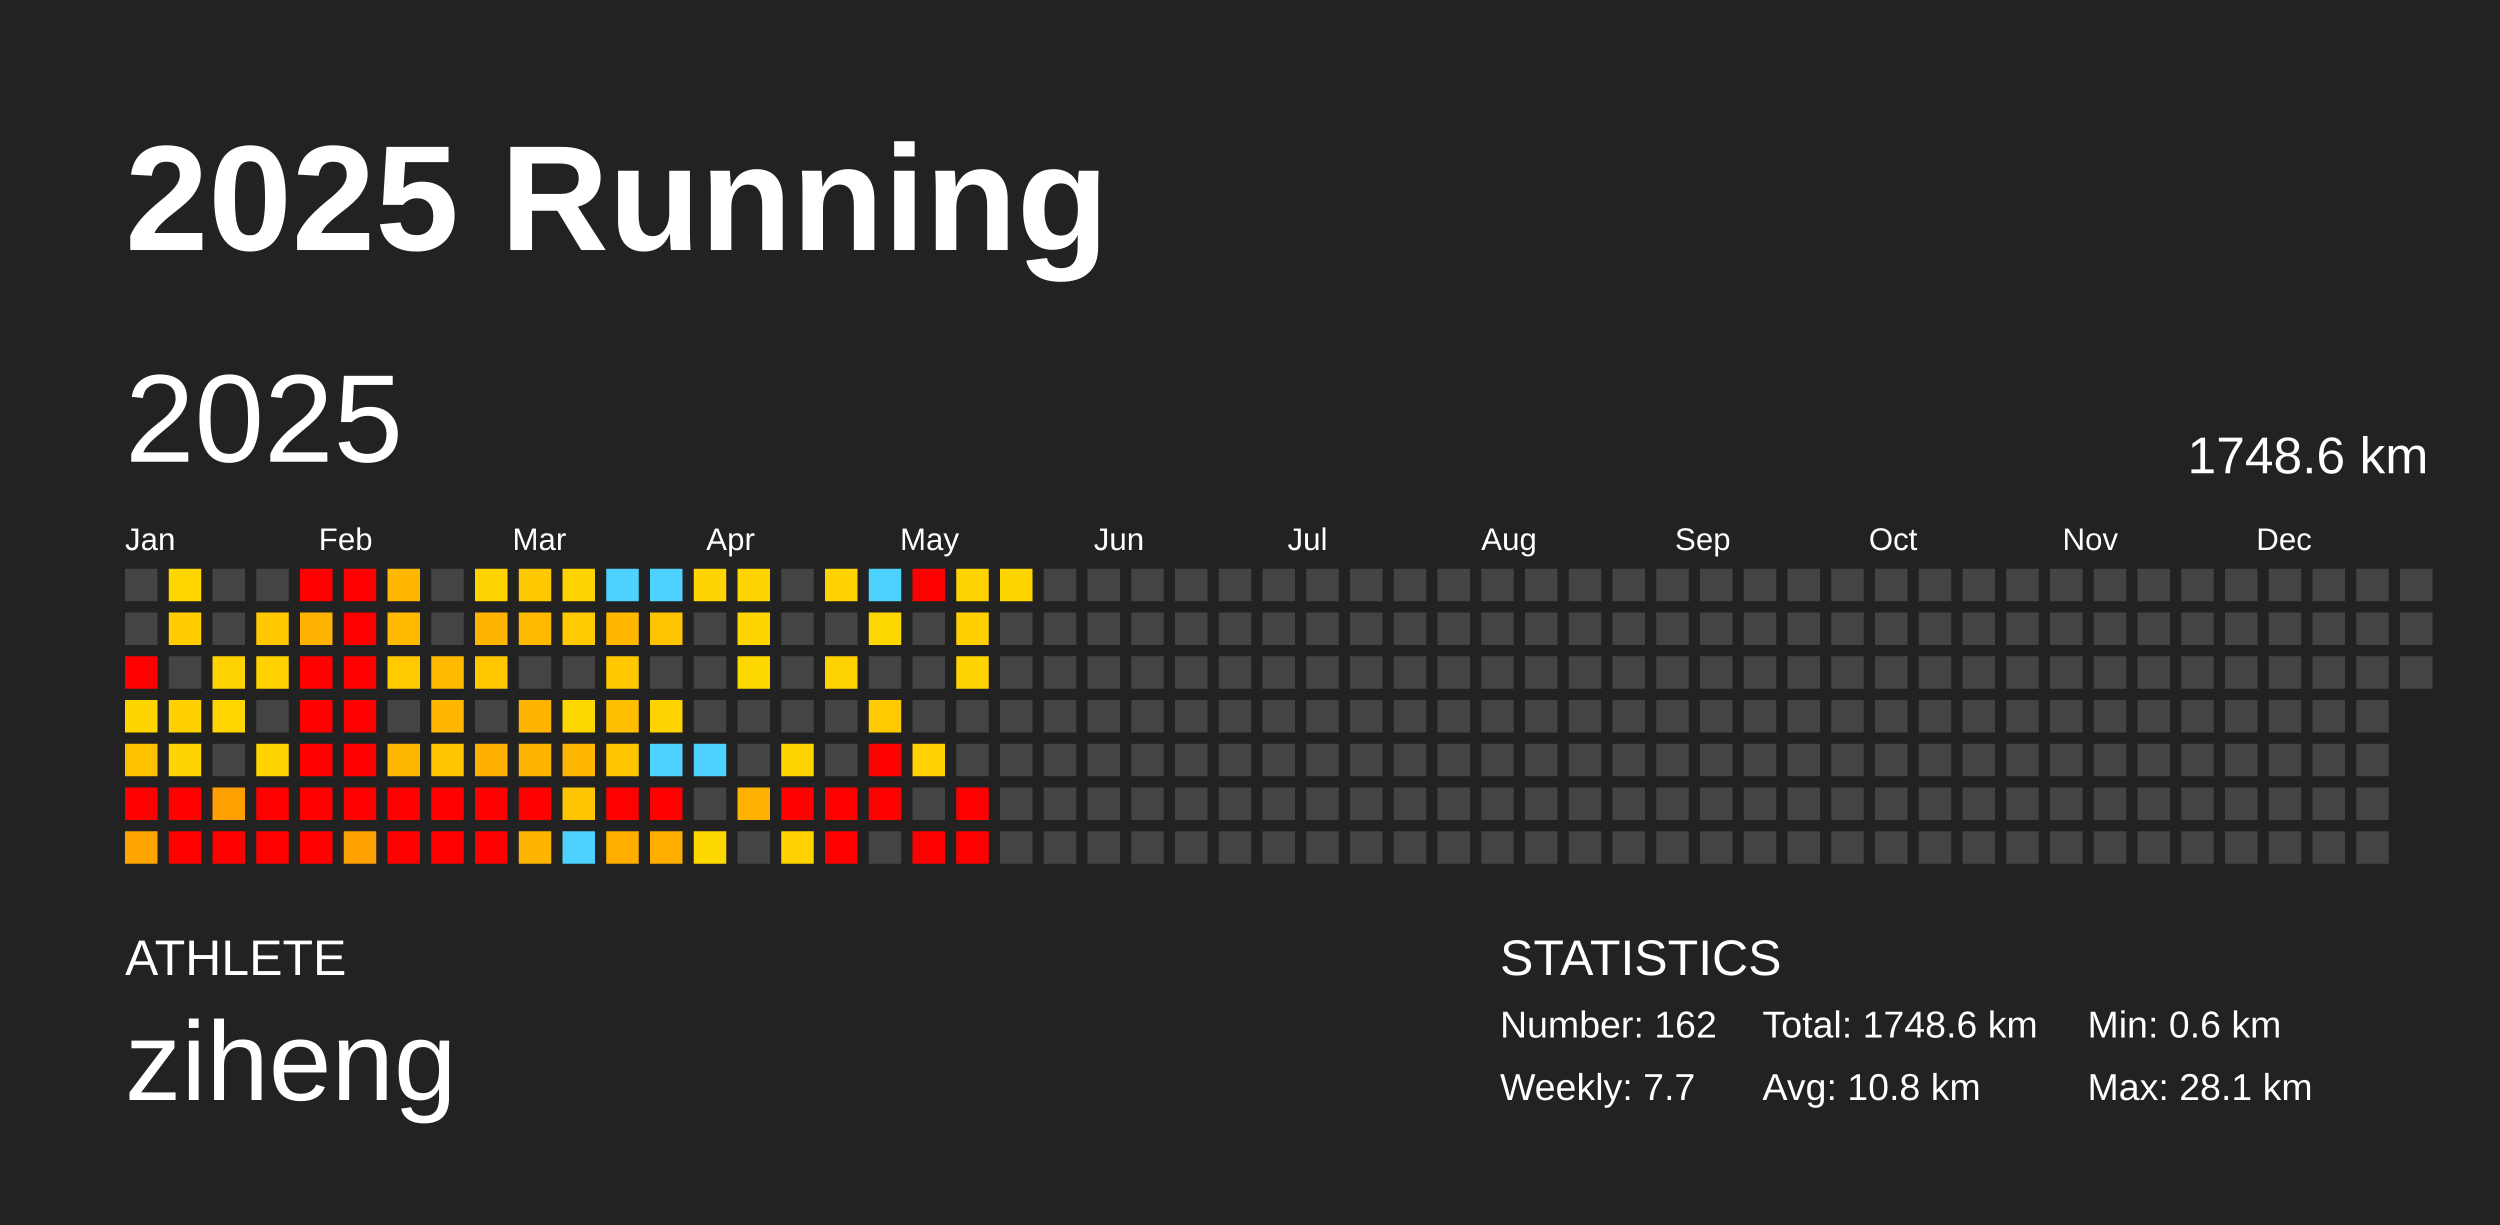
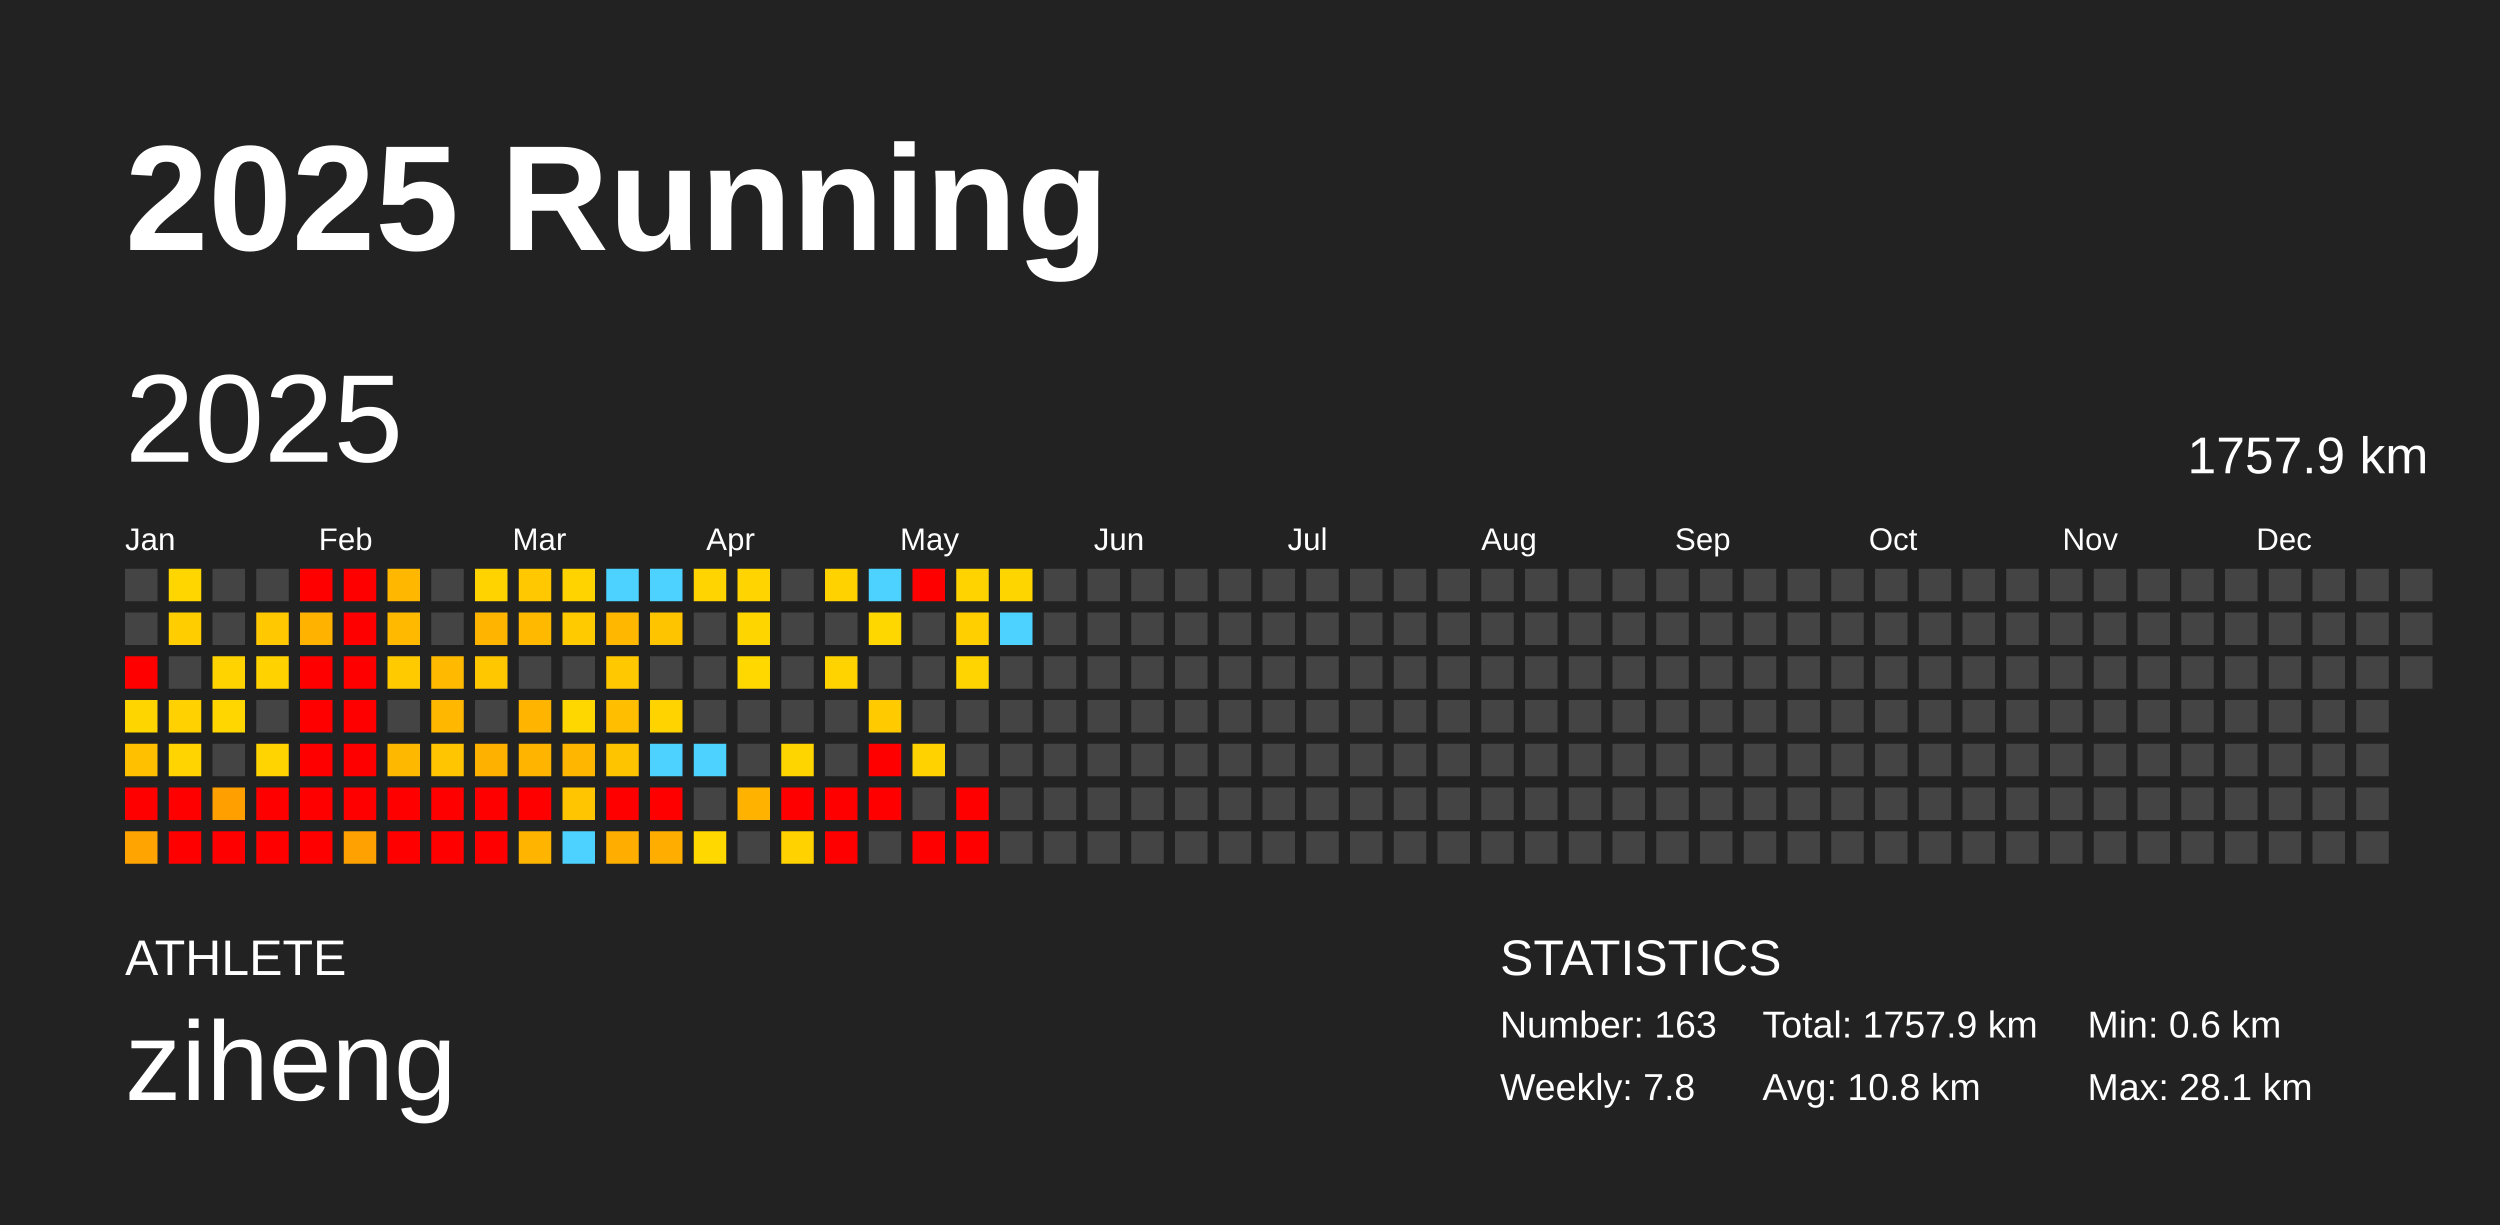
<svg xmlns="http://www.w3.org/2000/svg" baseProfile="full" height="98mm" version="1.1" viewBox="0,0,200,98" width="200mm">
  <defs />
  <rect fill="#222222" height="98" width="200" x="0" y="0" />
  <text fill="#FFFFFF" style="font-size:12px; font-family:Arial; font-weight:bold;" x="10" y="20">2025 Running</text>
  <text fill="#FFFFFF" style="font-size:4px; font-family:Arial" x="10" y="78">ATHLETE</text>
  <text fill="#FFFFFF" style="font-size:9px; font-family:Arial" x="10" y="88">ziheng</text>
  <text fill="#FFFFFF" style="font-size:4px; font-family:Arial" x="120" y="78">STATISTICS</text>
-   <text fill="#FFFFFF" style="font-size:3px; font-family:Arial" x="120" y="83">Number: 162</text>
-   <text fill="#FFFFFF" style="font-size:3px; font-family:Arial" x="120" y="88">Weekly: 7.7</text>
-   <text fill="#FFFFFF" style="font-size:3px; font-family:Arial" x="141" y="83">Total: 1748.6 km</text>
+   <text fill="#FFFFFF" style="font-size:3px; font-family:Arial" x="120" y="83">Number: 163</text>
+   <text fill="#FFFFFF" style="font-size:3px; font-family:Arial" x="120" y="88">Weekly: 7.8</text>
+   <text fill="#FFFFFF" style="font-size:3px; font-family:Arial" x="141" y="83">Total: 1757.9 km</text>
  <text fill="#FFFFFF" style="font-size:3px; font-family:Arial" x="141" y="88">Avg: 10.8 km</text>
  <text fill="#FFFFFF" style="font-size:3px; font-family:Arial" x="167" y="83">Min: 0.6 km</text>
  <text fill="#FFFFFF" style="font-size:3px; font-family:Arial" x="167" y="88">Max: 28.1 km</text>
  <text dominant-baseline="hanging" fill="#FFFFFF" style="font-size:10.0px; font-family:Arial;" x="10" y="30">2025</text>
-   <text dominant-baseline="hanging" fill="#FFFFFF" style="font-size:4.125px; font-family:Arial;" x="175" y="35">1748.6 km</text>
+   <text dominant-baseline="hanging" fill="#FFFFFF" style="font-size:4.125px; font-family:Arial;" x="175" y="35">1757.9 km</text>
  <text fill="#FFFFFF" style="font-size:2.5px; font-family:Arial" x="10.0" y="44">Jan</text>
  <text fill="#FFFFFF" style="font-size:2.5px; font-family:Arial" x="25.5" y="44">Feb</text>
  <text fill="#FFFFFF" style="font-size:2.5px; font-family:Arial" x="41.0" y="44">Mar</text>
  <text fill="#FFFFFF" style="font-size:2.5px; font-family:Arial" x="56.5" y="44">Apr</text>
  <text fill="#FFFFFF" style="font-size:2.5px; font-family:Arial" x="72.0" y="44">May</text>
  <text fill="#FFFFFF" style="font-size:2.5px; font-family:Arial" x="87.5" y="44">Jun</text>
  <text fill="#FFFFFF" style="font-size:2.5px; font-family:Arial" x="103.0" y="44">Jul</text>
  <text fill="#FFFFFF" style="font-size:2.5px; font-family:Arial" x="118.5" y="44">Aug</text>
  <text fill="#FFFFFF" style="font-size:2.5px; font-family:Arial" x="134.0" y="44">Sep</text>
  <text fill="#FFFFFF" style="font-size:2.5px; font-family:Arial" x="149.5" y="44">Oct</text>
  <text fill="#FFFFFF" style="font-size:2.5px; font-family:Arial" x="165.0" y="44">Nov</text>
  <text fill="#FFFFFF" style="font-size:2.5px; font-family:Arial" x="180.5" y="44">Dec</text>
  <rect fill="#444444" height="2.6" width="2.6" x="10.0" y="45.5" />
  <rect fill="#444444" height="2.6" width="2.6" x="10.0" y="49.0" />
  <rect fill="red" height="2.6" width="2.6" x="10.0" y="52.5" />
  <rect fill="#ffd500" height="2.6" width="2.6" x="10.0" y="56.0" />
  <rect fill="#ffc000" height="2.6" width="2.6" x="10.0" y="59.5" />
  <rect fill="red" height="2.6" width="2.6" x="10.0" y="63.0" />
  <rect fill="#ffa400" height="2.6" width="2.6" x="10.0" y="66.5" />
  <rect fill="#ffd600" height="2.6" width="2.6" x="13.5" y="45.5" />
  <rect fill="#ffcd00" height="2.6" width="2.6" x="13.5" y="49.0" />
  <rect fill="#444444" height="2.6" width="2.6" x="13.5" y="52.5" />
  <rect fill="#ffd100" height="2.6" width="2.6" x="13.5" y="56.0" />
  <rect fill="#ffd400" height="2.6" width="2.6" x="13.5" y="59.5" />
  <rect fill="red" height="2.6" width="2.6" x="13.5" y="63.0" />
  <rect fill="red" height="2.6" width="2.6" x="13.5" y="66.5" />
  <rect fill="#444444" height="2.6" width="2.6" x="17.0" y="45.5" />
  <rect fill="#444444" height="2.6" width="2.6" x="17.0" y="49.0" />
  <rect fill="#ffd300" height="2.6" width="2.6" x="17.0" y="52.5" />
  <rect fill="#ffd600" height="2.6" width="2.6" x="17.0" y="56.0" />
  <rect fill="#444444" height="2.6" width="2.6" x="17.0" y="59.5" />
  <rect fill="#ffa000" height="2.6" width="2.6" x="17.0" y="63.0" />
  <rect fill="red" height="2.6" width="2.6" x="17.0" y="66.5" />
  <rect fill="#444444" height="2.6" width="2.6" x="20.5" y="45.5" />
  <rect fill="#ffc800" height="2.6" width="2.6" x="20.5" y="49.0" />
  <rect fill="#ffd200" height="2.6" width="2.6" x="20.5" y="52.5" />
  <rect fill="#444444" height="2.6" width="2.6" x="20.5" y="56.0" />
  <rect fill="#ffd400" height="2.6" width="2.6" x="20.5" y="59.5" />
  <rect fill="red" height="2.6" width="2.6" x="20.5" y="63.0" />
  <rect fill="red" height="2.6" width="2.6" x="20.5" y="66.5" />
  <rect fill="red" height="2.6" width="2.6" x="24.0" y="45.5" />
  <rect fill="#ffb200" height="2.6" width="2.6" x="24.0" y="49.0" />
  <rect fill="red" height="2.6" width="2.6" x="24.0" y="52.5" />
  <rect fill="red" height="2.6" width="2.6" x="24.0" y="56.0" />
  <rect fill="red" height="2.6" width="2.6" x="24.0" y="59.5" />
  <rect fill="red" height="2.6" width="2.6" x="24.0" y="63.0" />
  <rect fill="red" height="2.6" width="2.6" x="24.0" y="66.5" />
  <rect fill="red" height="2.6" width="2.6" x="27.5" y="45.5" />
  <rect fill="red" height="2.6" width="2.6" x="27.5" y="49.0" />
  <rect fill="red" height="2.6" width="2.6" x="27.5" y="52.5" />
  <rect fill="red" height="2.6" width="2.6" x="27.5" y="56.0" />
  <rect fill="red" height="2.6" width="2.6" x="27.5" y="59.5" />
  <rect fill="red" height="2.6" width="2.6" x="27.5" y="63.0" />
  <rect fill="#ffa100" height="2.6" width="2.6" x="27.5" y="66.5" />
  <rect fill="#ffb700" height="2.6" width="2.6" x="31.0" y="45.5" />
  <rect fill="#ffba00" height="2.6" width="2.6" x="31.0" y="49.0" />
  <rect fill="#ffcb00" height="2.6" width="2.6" x="31.0" y="52.5" />
  <rect fill="#444444" height="2.6" width="2.6" x="31.0" y="56.0" />
  <rect fill="#ffb800" height="2.6" width="2.6" x="31.0" y="59.5" />
  <rect fill="red" height="2.6" width="2.6" x="31.0" y="63.0" />
  <rect fill="red" height="2.6" width="2.6" x="31.0" y="66.5" />
  <rect fill="#444444" height="2.6" width="2.6" x="34.5" y="45.5" />
  <rect fill="#444444" height="2.6" width="2.6" x="34.5" y="49.0" />
  <rect fill="#ffba00" height="2.6" width="2.6" x="34.5" y="52.5" />
  <rect fill="#ffb700" height="2.6" width="2.6" x="34.5" y="56.0" />
  <rect fill="#ffc500" height="2.6" width="2.6" x="34.5" y="59.5" />
  <rect fill="red" height="2.6" width="2.6" x="34.5" y="63.0" />
  <rect fill="red" height="2.6" width="2.6" x="34.5" y="66.5" />
  <rect fill="#ffd300" height="2.6" width="2.6" x="38.0" y="45.5" />
  <rect fill="#ffb500" height="2.6" width="2.6" x="38.0" y="49.0" />
  <rect fill="#ffc700" height="2.6" width="2.6" x="38.0" y="52.5" />
  <rect fill="#444444" height="2.6" width="2.6" x="38.0" y="56.0" />
  <rect fill="#ffb100" height="2.6" width="2.6" x="38.0" y="59.5" />
  <rect fill="red" height="2.6" width="2.6" x="38.0" y="63.0" />
  <rect fill="red" height="2.6" width="2.6" x="38.0" y="66.5" />
  <rect fill="#ffc800" height="2.6" width="2.6" x="41.5" y="45.5" />
  <rect fill="#ffba00" height="2.6" width="2.6" x="41.5" y="49.0" />
  <rect fill="#444444" height="2.6" width="2.6" x="41.5" y="52.5" />
  <rect fill="#ffb500" height="2.6" width="2.6" x="41.5" y="56.0" />
  <rect fill="#ffb400" height="2.6" width="2.6" x="41.5" y="59.5" />
  <rect fill="red" height="2.6" width="2.6" x="41.5" y="63.0" />
  <rect fill="#ffb400" height="2.6" width="2.6" x="41.5" y="66.5" />
  <rect fill="#ffd300" height="2.6" width="2.6" x="45.0" y="45.5" />
  <rect fill="#ffca00" height="2.6" width="2.6" x="45.0" y="49.0" />
  <rect fill="#444444" height="2.6" width="2.6" x="45.0" y="52.5" />
  <rect fill="#ffd700" height="2.6" width="2.6" x="45.0" y="56.0" />
  <rect fill="#ffb600" height="2.6" width="2.6" x="45.0" y="59.5" />
  <rect fill="#ffc500" height="2.6" width="2.6" x="45.0" y="63.0" />
  <rect fill="#4dd2ff" height="2.6" width="2.6" x="45.0" y="66.5" />
  <rect fill="#4dd2ff" height="2.6" width="2.6" x="48.5" y="45.5" />
  <rect fill="#ffb700" height="2.6" width="2.6" x="48.5" y="49.0" />
  <rect fill="#ffc800" height="2.6" width="2.6" x="48.5" y="52.5" />
  <rect fill="#ffbe00" height="2.6" width="2.6" x="48.5" y="56.0" />
  <rect fill="#ffc400" height="2.6" width="2.6" x="48.5" y="59.5" />
  <rect fill="red" height="2.6" width="2.6" x="48.5" y="63.0" />
  <rect fill="#ffae00" height="2.6" width="2.6" x="48.5" y="66.5" />
  <rect fill="#4dd2ff" height="2.6" width="2.6" x="52.0" y="45.5" />
  <rect fill="#ffc400" height="2.6" width="2.6" x="52.0" y="49.0" />
  <rect fill="#444444" height="2.6" width="2.6" x="52.0" y="52.5" />
  <rect fill="#ffd300" height="2.6" width="2.6" x="52.0" y="56.0" />
  <rect fill="#4dd2ff" height="2.6" width="2.6" x="52.0" y="59.5" />
  <rect fill="red" height="2.6" width="2.6" x="52.0" y="63.0" />
  <rect fill="#ffae00" height="2.6" width="2.6" x="52.0" y="66.5" />
  <rect fill="#ffd400" height="2.6" width="2.6" x="55.5" y="45.5" />
  <rect fill="#444444" height="2.6" width="2.6" x="55.5" y="49.0" />
  <rect fill="#444444" height="2.6" width="2.6" x="55.5" y="52.5" />
  <rect fill="#444444" height="2.6" width="2.6" x="55.5" y="56.0" />
  <rect fill="#4dd2ff" height="2.6" width="2.6" x="55.5" y="59.5" />
  <rect fill="#444444" height="2.6" width="2.6" x="55.5" y="63.0" />
  <rect fill="#ffd800" height="2.6" width="2.6" x="55.5" y="66.5" />
  <rect fill="#ffd400" height="2.6" width="2.6" x="59.0" y="45.5" />
  <rect fill="#ffd500" height="2.6" width="2.6" x="59.0" y="49.0" />
  <rect fill="#ffd800" height="2.6" width="2.6" x="59.0" y="52.5" />
  <rect fill="#444444" height="2.6" width="2.6" x="59.0" y="56.0" />
  <rect fill="#444444" height="2.6" width="2.6" x="59.0" y="59.5" />
  <rect fill="#ffb300" height="2.6" width="2.6" x="59.0" y="63.0" />
  <rect fill="#444444" height="2.6" width="2.6" x="59.0" y="66.5" />
  <rect fill="#444444" height="2.6" width="2.6" x="62.5" y="45.5" />
  <rect fill="#444444" height="2.6" width="2.6" x="62.5" y="49.0" />
  <rect fill="#444444" height="2.6" width="2.6" x="62.5" y="52.5" />
  <rect fill="#444444" height="2.6" width="2.6" x="62.5" y="56.0" />
  <rect fill="#ffd500" height="2.6" width="2.6" x="62.5" y="59.5" />
  <rect fill="red" height="2.6" width="2.6" x="62.5" y="63.0" />
  <rect fill="#ffd200" height="2.6" width="2.6" x="62.5" y="66.5" />
  <rect fill="#ffd200" height="2.6" width="2.6" x="66.0" y="45.5" />
  <rect fill="#444444" height="2.6" width="2.6" x="66.0" y="49.0" />
  <rect fill="#ffd300" height="2.6" width="2.6" x="66.0" y="52.5" />
  <rect fill="#444444" height="2.6" width="2.6" x="66.0" y="56.0" />
  <rect fill="#444444" height="2.6" width="2.6" x="66.0" y="59.5" />
  <rect fill="red" height="2.6" width="2.6" x="66.0" y="63.0" />
  <rect fill="red" height="2.6" width="2.6" x="66.0" y="66.5" />
  <rect fill="#4dd2ff" height="2.6" width="2.6" x="69.5" y="45.5" />
  <rect fill="#ffd700" height="2.6" width="2.6" x="69.5" y="49.0" />
  <rect fill="#444444" height="2.6" width="2.6" x="69.5" y="52.5" />
  <rect fill="#ffca00" height="2.6" width="2.6" x="69.5" y="56.0" />
  <rect fill="red" height="2.6" width="2.6" x="69.5" y="59.5" />
  <rect fill="red" height="2.6" width="2.6" x="69.5" y="63.0" />
  <rect fill="#444444" height="2.6" width="2.6" x="69.5" y="66.5" />
  <rect fill="red" height="2.6" width="2.6" x="73.0" y="45.5" />
  <rect fill="#444444" height="2.6" width="2.6" x="73.0" y="49.0" />
  <rect fill="#444444" height="2.6" width="2.6" x="73.0" y="52.5" />
  <rect fill="#444444" height="2.6" width="2.6" x="73.0" y="56.0" />
  <rect fill="#ffd200" height="2.6" width="2.6" x="73.0" y="59.5" />
  <rect fill="#444444" height="2.6" width="2.6" x="73.0" y="63.0" />
  <rect fill="red" height="2.6" width="2.6" x="73.0" y="66.5" />
  <rect fill="#ffd300" height="2.6" width="2.6" x="76.5" y="45.5" />
  <rect fill="#ffcf00" height="2.6" width="2.6" x="76.5" y="49.0" />
  <rect fill="#ffd400" height="2.6" width="2.6" x="76.5" y="52.5" />
  <rect fill="#444444" height="2.6" width="2.6" x="76.5" y="56.0" />
  <rect fill="#444444" height="2.6" width="2.6" x="76.5" y="59.5" />
  <rect fill="red" height="2.6" width="2.6" x="76.5" y="63.0" />
  <rect fill="red" height="2.6" width="2.6" x="76.5" y="66.5" />
  <rect fill="#ffd500" height="2.6" width="2.6" x="80.0" y="45.5" />
-   <rect fill="#444444" height="2.6" width="2.6" x="80.0" y="49.0" />
+   <rect fill="#4dd2ff" height="2.6" width="2.6" x="80.0" y="49.0" />
  <rect fill="#444444" height="2.6" width="2.6" x="80.0" y="52.5" />
  <rect fill="#444444" height="2.6" width="2.6" x="80.0" y="56.0" />
  <rect fill="#444444" height="2.6" width="2.6" x="80.0" y="59.5" />
  <rect fill="#444444" height="2.6" width="2.6" x="80.0" y="63.0" />
  <rect fill="#444444" height="2.6" width="2.6" x="80.0" y="66.5" />
  <rect fill="#444444" height="2.6" width="2.6" x="83.5" y="45.5" />
  <rect fill="#444444" height="2.6" width="2.6" x="83.5" y="49.0" />
  <rect fill="#444444" height="2.6" width="2.6" x="83.5" y="52.5" />
  <rect fill="#444444" height="2.6" width="2.6" x="83.5" y="56.0" />
  <rect fill="#444444" height="2.6" width="2.6" x="83.5" y="59.5" />
  <rect fill="#444444" height="2.6" width="2.6" x="83.5" y="63.0" />
  <rect fill="#444444" height="2.6" width="2.6" x="83.5" y="66.5" />
  <rect fill="#444444" height="2.6" width="2.6" x="87.0" y="45.5" />
  <rect fill="#444444" height="2.6" width="2.6" x="87.0" y="49.0" />
  <rect fill="#444444" height="2.6" width="2.6" x="87.0" y="52.5" />
  <rect fill="#444444" height="2.6" width="2.6" x="87.0" y="56.0" />
  <rect fill="#444444" height="2.6" width="2.6" x="87.0" y="59.5" />
  <rect fill="#444444" height="2.6" width="2.6" x="87.0" y="63.0" />
  <rect fill="#444444" height="2.6" width="2.6" x="87.0" y="66.5" />
  <rect fill="#444444" height="2.6" width="2.6" x="90.5" y="45.5" />
  <rect fill="#444444" height="2.6" width="2.6" x="90.5" y="49.0" />
  <rect fill="#444444" height="2.6" width="2.6" x="90.5" y="52.5" />
  <rect fill="#444444" height="2.6" width="2.6" x="90.5" y="56.0" />
  <rect fill="#444444" height="2.6" width="2.6" x="90.5" y="59.5" />
  <rect fill="#444444" height="2.6" width="2.6" x="90.5" y="63.0" />
  <rect fill="#444444" height="2.6" width="2.6" x="90.5" y="66.5" />
  <rect fill="#444444" height="2.6" width="2.6" x="94.0" y="45.5" />
  <rect fill="#444444" height="2.6" width="2.6" x="94.0" y="49.0" />
  <rect fill="#444444" height="2.6" width="2.6" x="94.0" y="52.5" />
  <rect fill="#444444" height="2.6" width="2.6" x="94.0" y="56.0" />
  <rect fill="#444444" height="2.6" width="2.6" x="94.0" y="59.5" />
  <rect fill="#444444" height="2.6" width="2.6" x="94.0" y="63.0" />
  <rect fill="#444444" height="2.6" width="2.6" x="94.0" y="66.5" />
  <rect fill="#444444" height="2.6" width="2.6" x="97.5" y="45.5" />
  <rect fill="#444444" height="2.6" width="2.6" x="97.5" y="49.0" />
  <rect fill="#444444" height="2.6" width="2.6" x="97.5" y="52.5" />
  <rect fill="#444444" height="2.6" width="2.6" x="97.5" y="56.0" />
  <rect fill="#444444" height="2.6" width="2.6" x="97.5" y="59.5" />
  <rect fill="#444444" height="2.6" width="2.6" x="97.5" y="63.0" />
  <rect fill="#444444" height="2.6" width="2.6" x="97.5" y="66.5" />
  <rect fill="#444444" height="2.6" width="2.6" x="101.0" y="45.5" />
  <rect fill="#444444" height="2.6" width="2.6" x="101.0" y="49.0" />
  <rect fill="#444444" height="2.6" width="2.6" x="101.0" y="52.5" />
  <rect fill="#444444" height="2.6" width="2.6" x="101.0" y="56.0" />
  <rect fill="#444444" height="2.6" width="2.6" x="101.0" y="59.5" />
  <rect fill="#444444" height="2.6" width="2.6" x="101.0" y="63.0" />
  <rect fill="#444444" height="2.6" width="2.6" x="101.0" y="66.5" />
  <rect fill="#444444" height="2.6" width="2.6" x="104.5" y="45.5" />
  <rect fill="#444444" height="2.6" width="2.6" x="104.5" y="49.0" />
  <rect fill="#444444" height="2.6" width="2.6" x="104.5" y="52.5" />
  <rect fill="#444444" height="2.6" width="2.6" x="104.5" y="56.0" />
  <rect fill="#444444" height="2.6" width="2.6" x="104.5" y="59.5" />
  <rect fill="#444444" height="2.6" width="2.6" x="104.5" y="63.0" />
  <rect fill="#444444" height="2.6" width="2.6" x="104.5" y="66.5" />
  <rect fill="#444444" height="2.6" width="2.6" x="108.0" y="45.5" />
  <rect fill="#444444" height="2.6" width="2.6" x="108.0" y="49.0" />
  <rect fill="#444444" height="2.6" width="2.6" x="108.0" y="52.5" />
  <rect fill="#444444" height="2.6" width="2.6" x="108.0" y="56.0" />
  <rect fill="#444444" height="2.6" width="2.6" x="108.0" y="59.5" />
  <rect fill="#444444" height="2.6" width="2.6" x="108.0" y="63.0" />
  <rect fill="#444444" height="2.6" width="2.6" x="108.0" y="66.5" />
  <rect fill="#444444" height="2.6" width="2.6" x="111.5" y="45.5" />
  <rect fill="#444444" height="2.6" width="2.6" x="111.5" y="49.0" />
  <rect fill="#444444" height="2.6" width="2.6" x="111.5" y="52.5" />
  <rect fill="#444444" height="2.6" width="2.6" x="111.5" y="56.0" />
  <rect fill="#444444" height="2.6" width="2.6" x="111.5" y="59.5" />
  <rect fill="#444444" height="2.6" width="2.6" x="111.5" y="63.0" />
  <rect fill="#444444" height="2.6" width="2.6" x="111.5" y="66.5" />
  <rect fill="#444444" height="2.6" width="2.6" x="115.0" y="45.5" />
  <rect fill="#444444" height="2.6" width="2.6" x="115.0" y="49.0" />
  <rect fill="#444444" height="2.6" width="2.6" x="115.0" y="52.5" />
  <rect fill="#444444" height="2.6" width="2.6" x="115.0" y="56.0" />
  <rect fill="#444444" height="2.6" width="2.6" x="115.0" y="59.5" />
  <rect fill="#444444" height="2.6" width="2.6" x="115.0" y="63.0" />
  <rect fill="#444444" height="2.6" width="2.6" x="115.0" y="66.5" />
  <rect fill="#444444" height="2.6" width="2.6" x="118.5" y="45.5" />
  <rect fill="#444444" height="2.6" width="2.6" x="118.5" y="49.0" />
  <rect fill="#444444" height="2.6" width="2.6" x="118.5" y="52.5" />
  <rect fill="#444444" height="2.6" width="2.6" x="118.5" y="56.0" />
  <rect fill="#444444" height="2.6" width="2.6" x="118.5" y="59.5" />
  <rect fill="#444444" height="2.6" width="2.6" x="118.5" y="63.0" />
  <rect fill="#444444" height="2.6" width="2.6" x="118.5" y="66.5" />
  <rect fill="#444444" height="2.6" width="2.6" x="122.0" y="45.5" />
  <rect fill="#444444" height="2.6" width="2.6" x="122.0" y="49.0" />
  <rect fill="#444444" height="2.6" width="2.6" x="122.0" y="52.5" />
  <rect fill="#444444" height="2.6" width="2.6" x="122.0" y="56.0" />
  <rect fill="#444444" height="2.6" width="2.6" x="122.0" y="59.5" />
  <rect fill="#444444" height="2.6" width="2.6" x="122.0" y="63.0" />
  <rect fill="#444444" height="2.6" width="2.6" x="122.0" y="66.5" />
  <rect fill="#444444" height="2.6" width="2.6" x="125.5" y="45.5" />
  <rect fill="#444444" height="2.6" width="2.6" x="125.5" y="49.0" />
  <rect fill="#444444" height="2.6" width="2.6" x="125.5" y="52.5" />
  <rect fill="#444444" height="2.6" width="2.6" x="125.5" y="56.0" />
  <rect fill="#444444" height="2.6" width="2.6" x="125.5" y="59.5" />
  <rect fill="#444444" height="2.6" width="2.6" x="125.5" y="63.0" />
  <rect fill="#444444" height="2.6" width="2.6" x="125.5" y="66.5" />
  <rect fill="#444444" height="2.6" width="2.6" x="129.0" y="45.5" />
  <rect fill="#444444" height="2.6" width="2.6" x="129.0" y="49.0" />
  <rect fill="#444444" height="2.6" width="2.6" x="129.0" y="52.5" />
  <rect fill="#444444" height="2.6" width="2.6" x="129.0" y="56.0" />
  <rect fill="#444444" height="2.6" width="2.6" x="129.0" y="59.5" />
  <rect fill="#444444" height="2.6" width="2.6" x="129.0" y="63.0" />
  <rect fill="#444444" height="2.6" width="2.6" x="129.0" y="66.5" />
  <rect fill="#444444" height="2.6" width="2.6" x="132.5" y="45.5" />
  <rect fill="#444444" height="2.6" width="2.6" x="132.5" y="49.0" />
  <rect fill="#444444" height="2.6" width="2.6" x="132.5" y="52.5" />
  <rect fill="#444444" height="2.6" width="2.6" x="132.5" y="56.0" />
  <rect fill="#444444" height="2.6" width="2.6" x="132.5" y="59.5" />
  <rect fill="#444444" height="2.6" width="2.6" x="132.5" y="63.0" />
  <rect fill="#444444" height="2.6" width="2.6" x="132.5" y="66.5" />
  <rect fill="#444444" height="2.6" width="2.6" x="136.0" y="45.5" />
  <rect fill="#444444" height="2.6" width="2.6" x="136.0" y="49.0" />
  <rect fill="#444444" height="2.6" width="2.6" x="136.0" y="52.5" />
  <rect fill="#444444" height="2.6" width="2.6" x="136.0" y="56.0" />
  <rect fill="#444444" height="2.6" width="2.6" x="136.0" y="59.5" />
  <rect fill="#444444" height="2.6" width="2.6" x="136.0" y="63.0" />
  <rect fill="#444444" height="2.6" width="2.6" x="136.0" y="66.5" />
  <rect fill="#444444" height="2.6" width="2.6" x="139.5" y="45.5" />
  <rect fill="#444444" height="2.6" width="2.6" x="139.5" y="49.0" />
  <rect fill="#444444" height="2.6" width="2.6" x="139.5" y="52.5" />
  <rect fill="#444444" height="2.6" width="2.6" x="139.5" y="56.0" />
  <rect fill="#444444" height="2.6" width="2.6" x="139.5" y="59.5" />
  <rect fill="#444444" height="2.6" width="2.6" x="139.5" y="63.0" />
  <rect fill="#444444" height="2.6" width="2.6" x="139.5" y="66.5" />
  <rect fill="#444444" height="2.6" width="2.6" x="143.0" y="45.5" />
  <rect fill="#444444" height="2.6" width="2.6" x="143.0" y="49.0" />
  <rect fill="#444444" height="2.6" width="2.6" x="143.0" y="52.5" />
  <rect fill="#444444" height="2.6" width="2.6" x="143.0" y="56.0" />
  <rect fill="#444444" height="2.6" width="2.6" x="143.0" y="59.5" />
  <rect fill="#444444" height="2.6" width="2.6" x="143.0" y="63.0" />
  <rect fill="#444444" height="2.6" width="2.6" x="143.0" y="66.5" />
  <rect fill="#444444" height="2.6" width="2.6" x="146.5" y="45.5" />
  <rect fill="#444444" height="2.6" width="2.6" x="146.5" y="49.0" />
  <rect fill="#444444" height="2.6" width="2.6" x="146.5" y="52.5" />
  <rect fill="#444444" height="2.6" width="2.6" x="146.5" y="56.0" />
  <rect fill="#444444" height="2.6" width="2.6" x="146.5" y="59.5" />
  <rect fill="#444444" height="2.6" width="2.6" x="146.5" y="63.0" />
  <rect fill="#444444" height="2.6" width="2.6" x="146.5" y="66.5" />
  <rect fill="#444444" height="2.6" width="2.6" x="150.0" y="45.5" />
  <rect fill="#444444" height="2.6" width="2.6" x="150.0" y="49.0" />
  <rect fill="#444444" height="2.6" width="2.6" x="150.0" y="52.5" />
  <rect fill="#444444" height="2.6" width="2.6" x="150.0" y="56.0" />
  <rect fill="#444444" height="2.6" width="2.6" x="150.0" y="59.5" />
  <rect fill="#444444" height="2.6" width="2.6" x="150.0" y="63.0" />
  <rect fill="#444444" height="2.6" width="2.6" x="150.0" y="66.5" />
  <rect fill="#444444" height="2.6" width="2.6" x="153.5" y="45.5" />
  <rect fill="#444444" height="2.6" width="2.6" x="153.5" y="49.0" />
  <rect fill="#444444" height="2.6" width="2.6" x="153.5" y="52.5" />
  <rect fill="#444444" height="2.6" width="2.6" x="153.5" y="56.0" />
  <rect fill="#444444" height="2.6" width="2.6" x="153.5" y="59.5" />
  <rect fill="#444444" height="2.6" width="2.6" x="153.5" y="63.0" />
  <rect fill="#444444" height="2.6" width="2.6" x="153.5" y="66.5" />
  <rect fill="#444444" height="2.6" width="2.6" x="157.0" y="45.5" />
  <rect fill="#444444" height="2.6" width="2.6" x="157.0" y="49.0" />
  <rect fill="#444444" height="2.6" width="2.6" x="157.0" y="52.5" />
  <rect fill="#444444" height="2.6" width="2.6" x="157.0" y="56.0" />
  <rect fill="#444444" height="2.6" width="2.6" x="157.0" y="59.5" />
  <rect fill="#444444" height="2.6" width="2.6" x="157.0" y="63.0" />
  <rect fill="#444444" height="2.6" width="2.6" x="157.0" y="66.5" />
  <rect fill="#444444" height="2.6" width="2.6" x="160.5" y="45.5" />
  <rect fill="#444444" height="2.6" width="2.6" x="160.5" y="49.0" />
  <rect fill="#444444" height="2.6" width="2.6" x="160.5" y="52.5" />
  <rect fill="#444444" height="2.6" width="2.6" x="160.5" y="56.0" />
  <rect fill="#444444" height="2.6" width="2.6" x="160.5" y="59.5" />
  <rect fill="#444444" height="2.6" width="2.6" x="160.5" y="63.0" />
  <rect fill="#444444" height="2.6" width="2.6" x="160.5" y="66.5" />
  <rect fill="#444444" height="2.6" width="2.6" x="164.0" y="45.5" />
  <rect fill="#444444" height="2.6" width="2.6" x="164.0" y="49.0" />
  <rect fill="#444444" height="2.6" width="2.6" x="164.0" y="52.5" />
  <rect fill="#444444" height="2.6" width="2.6" x="164.0" y="56.0" />
  <rect fill="#444444" height="2.6" width="2.6" x="164.0" y="59.5" />
  <rect fill="#444444" height="2.6" width="2.6" x="164.0" y="63.0" />
  <rect fill="#444444" height="2.6" width="2.6" x="164.0" y="66.5" />
  <rect fill="#444444" height="2.6" width="2.6" x="167.5" y="45.5" />
  <rect fill="#444444" height="2.6" width="2.6" x="167.5" y="49.0" />
  <rect fill="#444444" height="2.6" width="2.6" x="167.5" y="52.5" />
  <rect fill="#444444" height="2.6" width="2.6" x="167.5" y="56.0" />
  <rect fill="#444444" height="2.6" width="2.6" x="167.5" y="59.5" />
  <rect fill="#444444" height="2.6" width="2.6" x="167.5" y="63.0" />
  <rect fill="#444444" height="2.6" width="2.6" x="167.5" y="66.5" />
  <rect fill="#444444" height="2.6" width="2.6" x="171.0" y="45.5" />
  <rect fill="#444444" height="2.6" width="2.6" x="171.0" y="49.0" />
  <rect fill="#444444" height="2.6" width="2.6" x="171.0" y="52.5" />
  <rect fill="#444444" height="2.6" width="2.6" x="171.0" y="56.0" />
  <rect fill="#444444" height="2.6" width="2.6" x="171.0" y="59.5" />
  <rect fill="#444444" height="2.6" width="2.6" x="171.0" y="63.0" />
  <rect fill="#444444" height="2.6" width="2.6" x="171.0" y="66.5" />
  <rect fill="#444444" height="2.6" width="2.6" x="174.5" y="45.5" />
  <rect fill="#444444" height="2.6" width="2.6" x="174.5" y="49.0" />
  <rect fill="#444444" height="2.6" width="2.6" x="174.5" y="52.5" />
  <rect fill="#444444" height="2.6" width="2.6" x="174.5" y="56.0" />
  <rect fill="#444444" height="2.6" width="2.6" x="174.5" y="59.5" />
  <rect fill="#444444" height="2.6" width="2.6" x="174.5" y="63.0" />
  <rect fill="#444444" height="2.6" width="2.6" x="174.5" y="66.5" />
  <rect fill="#444444" height="2.6" width="2.6" x="178.0" y="45.5" />
  <rect fill="#444444" height="2.6" width="2.6" x="178.0" y="49.0" />
  <rect fill="#444444" height="2.6" width="2.6" x="178.0" y="52.5" />
  <rect fill="#444444" height="2.6" width="2.6" x="178.0" y="56.0" />
  <rect fill="#444444" height="2.6" width="2.6" x="178.0" y="59.5" />
  <rect fill="#444444" height="2.6" width="2.6" x="178.0" y="63.0" />
  <rect fill="#444444" height="2.6" width="2.6" x="178.0" y="66.5" />
  <rect fill="#444444" height="2.6" width="2.6" x="181.5" y="45.5" />
  <rect fill="#444444" height="2.6" width="2.6" x="181.5" y="49.0" />
  <rect fill="#444444" height="2.6" width="2.6" x="181.5" y="52.5" />
  <rect fill="#444444" height="2.6" width="2.6" x="181.5" y="56.0" />
  <rect fill="#444444" height="2.6" width="2.6" x="181.5" y="59.5" />
  <rect fill="#444444" height="2.6" width="2.6" x="181.5" y="63.0" />
  <rect fill="#444444" height="2.6" width="2.6" x="181.5" y="66.5" />
  <rect fill="#444444" height="2.6" width="2.6" x="185.0" y="45.5" />
  <rect fill="#444444" height="2.6" width="2.6" x="185.0" y="49.0" />
  <rect fill="#444444" height="2.6" width="2.6" x="185.0" y="52.5" />
  <rect fill="#444444" height="2.6" width="2.6" x="185.0" y="56.0" />
  <rect fill="#444444" height="2.6" width="2.6" x="185.0" y="59.5" />
  <rect fill="#444444" height="2.6" width="2.6" x="185.0" y="63.0" />
  <rect fill="#444444" height="2.6" width="2.6" x="185.0" y="66.5" />
  <rect fill="#444444" height="2.6" width="2.6" x="188.5" y="45.5" />
  <rect fill="#444444" height="2.6" width="2.6" x="188.5" y="49.0" />
  <rect fill="#444444" height="2.6" width="2.6" x="188.5" y="52.5" />
  <rect fill="#444444" height="2.6" width="2.6" x="188.5" y="56.0" />
  <rect fill="#444444" height="2.6" width="2.6" x="188.5" y="59.5" />
  <rect fill="#444444" height="2.6" width="2.6" x="188.5" y="63.0" />
  <rect fill="#444444" height="2.6" width="2.6" x="188.5" y="66.5" />
  <rect fill="#444444" height="2.6" width="2.6" x="192.0" y="45.5" />
  <rect fill="#444444" height="2.6" width="2.6" x="192.0" y="49.0" />
  <rect fill="#444444" height="2.6" width="2.6" x="192.0" y="52.5" />
</svg>
